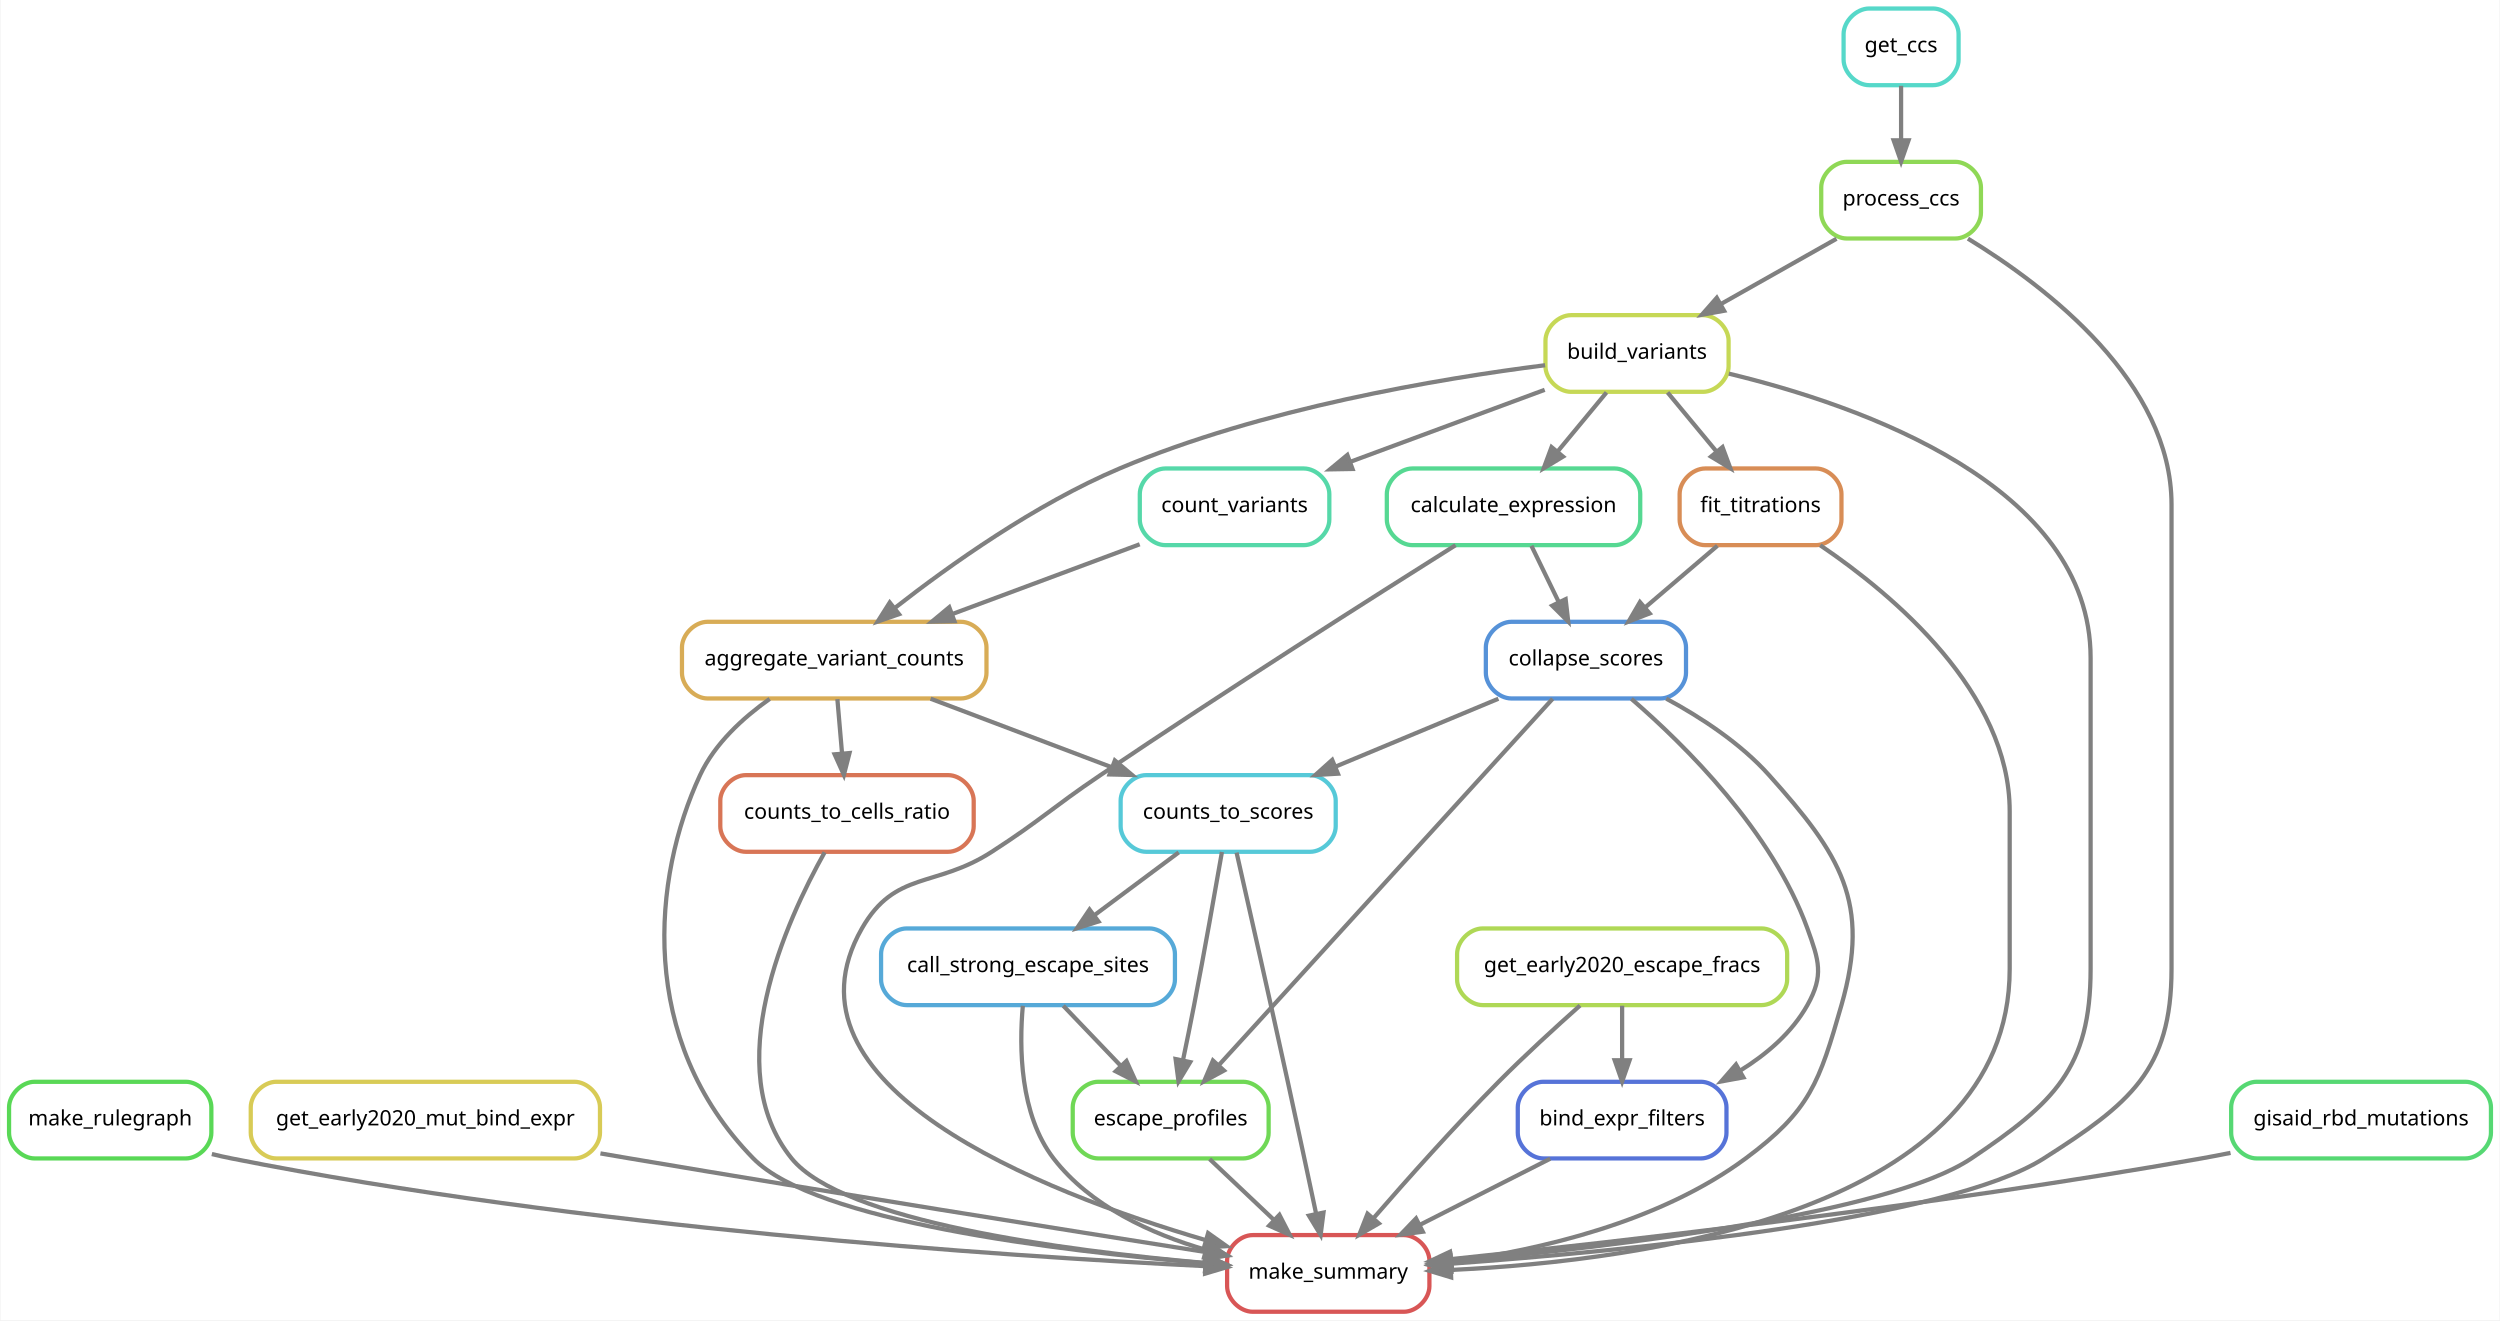
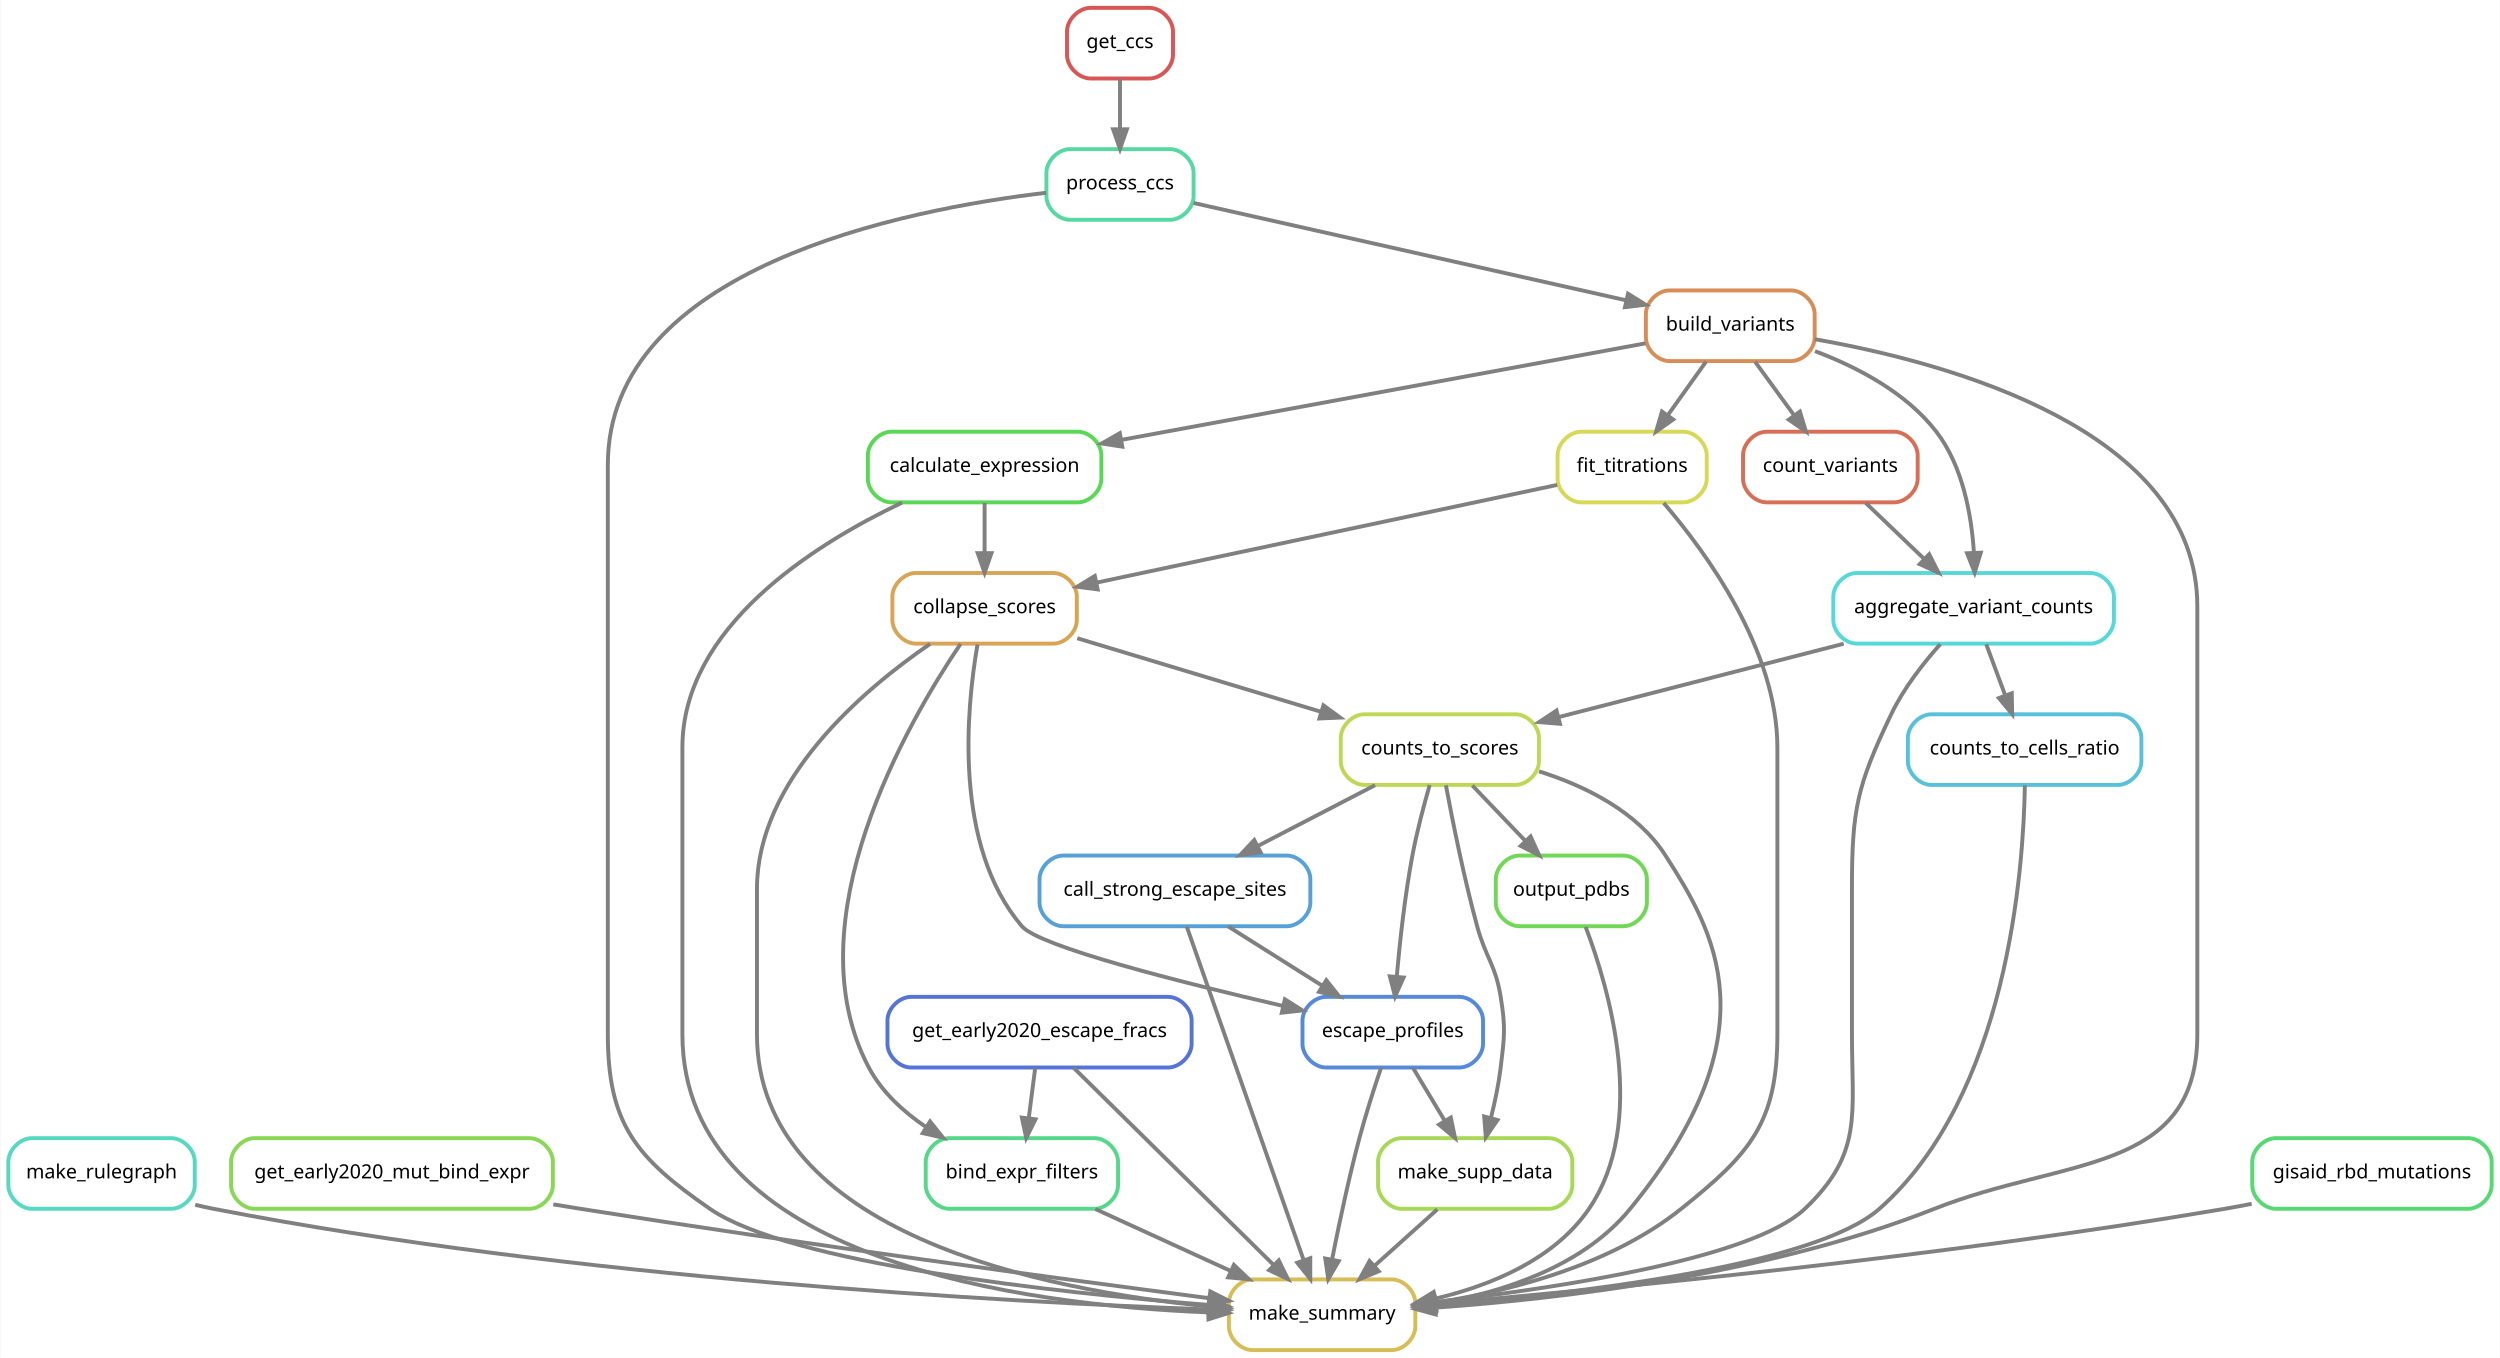
- <svg xmlns="http://www.w3.org/2000/svg" width="1174pt" height="620pt" viewBox="0.00 0.00 1173.50 620.00">
-   <g id="graph0" class="graph" transform="scale(1 1) rotate(0) translate(4 616)">
-     <polygon fill="white" stroke="transparent" points="-4,4 -4,-616 1169.5,-616 1169.5,4 -4,4" />
+ <svg xmlns="http://www.w3.org/2000/svg" width="1274pt" height="692pt" viewBox="0.00 0.00 1273.50 692.00">
+   <g id="graph0" class="graph" transform="scale(1 1) rotate(0) translate(4 688)">
+     <polygon fill="white" stroke="transparent" points="-4,4 -4,-688 1269.5,-688 1269.5,4 -4,4" />
    <g id="node1" class="node">
-       <path fill="none" stroke="#d85656" stroke-width="2" d="M655,-36C655,-36 584,-36 584,-36 578,-36 572,-30 572,-24 572,-24 572,-12 572,-12 572,-6 578,0 584,0 584,0 655,0 655,0 661,0 667,-6 667,-12 667,-12 667,-24 667,-24 667,-30 661,-36 655,-36" />
-       <text text-anchor="middle" x="619.5" y="-15.5" font-family="sans" font-size="10.00">make_summary</text>
+       <path fill="none" stroke="#d8bc56" stroke-width="2" d="M705,-36C705,-36 634,-36 634,-36 628,-36 622,-30 622,-24 622,-24 622,-12 622,-12 622,-6 628,0 634,0 634,0 705,0 705,0 711,0 717,-6 717,-12 717,-12 717,-24 717,-24 717,-30 711,-36 705,-36" />
+       <text text-anchor="middle" x="669.5" y="-15.5" font-family="sans" font-size="10.00">make_summary</text>
    </g>
    <g id="node2" class="node">
-       <path fill="none" stroke="#59d856" stroke-width="2" d="M83,-108C83,-108 12,-108 12,-108 6,-108 0,-102 0,-96 0,-96 0,-84 0,-84 0,-78 6,-72 12,-72 12,-72 83,-72 83,-72 89,-72 95,-78 95,-84 95,-84 95,-96 95,-96 95,-102 89,-108 83,-108" />
+       <path fill="none" stroke="#56d8c1" stroke-width="2" d="M83,-108C83,-108 12,-108 12,-108 6,-108 0,-102 0,-96 0,-96 0,-84 0,-84 0,-78 6,-72 12,-72 12,-72 83,-72 83,-72 89,-72 95,-78 95,-84 95,-84 95,-96 95,-96 95,-102 89,-108 83,-108" />
      <text text-anchor="middle" x="47.5" y="-87.5" font-family="sans" font-size="10.00">make_rulegraph</text>
    </g>
+     <g id="edge12" class="edge">
+       <path fill="none" stroke="grey" stroke-width="2" d="M95.22,-74.03C98.35,-73.28 101.46,-72.59 104.5,-72 287.54,-36.48 508.73,-24.51 611.63,-20.69" />
+       <polygon fill="grey" stroke="grey" stroke-width="2" points="611.94,-24.18 621.8,-20.32 611.68,-17.18 611.94,-24.18" />
+     </g>
+     <g id="node3" class="node">
+       <path fill="none" stroke="#88d856" stroke-width="2" d="M265.5,-108C265.5,-108 125.5,-108 125.5,-108 119.5,-108 113.5,-102 113.5,-96 113.5,-96 113.5,-84 113.5,-84 113.5,-78 119.5,-72 125.5,-72 125.5,-72 265.5,-72 265.5,-72 271.5,-72 277.5,-78 277.5,-84 277.5,-84 277.5,-96 277.5,-96 277.5,-102 271.5,-108 265.5,-108" />
+       <text text-anchor="middle" x="195.5" y="-87.5" font-family="sans" font-size="10.00">get_early2020_mut_bind_expr</text>
+     </g>
+     <g id="edge10" class="edge">
+       <path fill="none" stroke="grey" stroke-width="2" d="M277.69,-74.25C282.36,-73.47 286.99,-72.72 291.5,-72 404.8,-54.03 537.71,-36.13 611.91,-26.42" />
+       <polygon fill="grey" stroke="grey" stroke-width="2" points="612.52,-29.87 621.98,-25.11 611.61,-22.93 612.52,-29.87" />
+     </g>
+     <g id="node4" class="node">
+       <path fill="none" stroke="#5673d8" stroke-width="2" d="M591,-180C591,-180 460,-180 460,-180 454,-180 448,-174 448,-168 448,-168 448,-156 448,-156 448,-150 454,-144 460,-144 460,-144 591,-144 591,-144 597,-144 603,-150 603,-156 603,-156 603,-168 603,-168 603,-174 597,-180 591,-180" />
+       <text text-anchor="middle" x="525.5" y="-159.5" font-family="sans" font-size="10.00">get_early2020_escape_fracs</text>
+     </g>
    <g id="edge8" class="edge">
-       <path fill="none" stroke="grey" stroke-width="2" d="M95.23,-74.06C98.35,-73.3 101.46,-72.6 104.5,-72 268.45,-39.41 465.98,-26.2 561.78,-21.41" />
-       <polygon fill="grey" stroke="grey" stroke-width="2" points="562.02,-24.91 571.84,-20.92 561.68,-17.91 562.02,-24.91" />
-     </g>
-     <g id="node3" class="node">
-       <path fill="none" stroke="#d8cb56" stroke-width="2" d="M265.5,-108C265.5,-108 125.5,-108 125.5,-108 119.5,-108 113.5,-102 113.5,-96 113.5,-96 113.5,-84 113.5,-84 113.5,-78 119.5,-72 125.5,-72 125.5,-72 265.5,-72 265.5,-72 271.5,-72 277.5,-78 277.5,-84 277.5,-84 277.5,-96 277.5,-96 277.5,-102 271.5,-108 265.5,-108" />
-       <text text-anchor="middle" x="195.5" y="-87.5" font-family="sans" font-size="10.00">get_early2020_mut_bind_expr</text>
+       <path fill="none" stroke="grey" stroke-width="2" d="M542.87,-143.87C568.28,-118.82 615.7,-72.05 644.75,-43.41" />
+       <polygon fill="grey" stroke="grey" stroke-width="2" points="647.41,-45.7 652.07,-36.19 642.49,-40.72 647.41,-45.7" />
+     </g>
+     <g id="node5" class="node">
+       <path fill="none" stroke="#56d88a" stroke-width="2" d="M553.5,-108C553.5,-108 479.5,-108 479.5,-108 473.5,-108 467.5,-102 467.5,-96 467.5,-96 467.5,-84 467.5,-84 467.5,-78 473.5,-72 479.5,-72 479.5,-72 553.5,-72 553.5,-72 559.5,-72 565.5,-78 565.5,-84 565.5,-84 565.5,-96 565.5,-96 565.5,-102 559.5,-108 553.5,-108" />
+       <text text-anchor="middle" x="516.5" y="-87.5" font-family="sans" font-size="10.00">bind_expr_filters</text>
+     </g>
+     <g id="edge18" class="edge">
+       <path fill="none" stroke="grey" stroke-width="2" d="M523.28,-143.7C522.28,-135.98 521.09,-126.71 519.99,-118.11" />
+       <polygon fill="grey" stroke="grey" stroke-width="2" points="523.45,-117.58 518.7,-108.1 516.5,-118.47 523.45,-117.58" />
+     </g>
+     <g id="edge3" class="edge">
+       <path fill="none" stroke="grey" stroke-width="2" d="M553.93,-71.88C574.75,-62.35 600.85,-50.41 622.98,-40.28" />
+       <polygon fill="grey" stroke="grey" stroke-width="2" points="624.56,-43.41 632.19,-36.07 621.64,-37.05 624.56,-43.41" />
+     </g>
+     <g id="node6" class="node">
+       <path fill="none" stroke="#d8a456" stroke-width="2" d="M532.5,-396C532.5,-396 462.5,-396 462.5,-396 456.5,-396 450.5,-390 450.5,-384 450.5,-384 450.5,-372 450.5,-372 450.5,-366 456.5,-360 462.5,-360 462.5,-360 532.5,-360 532.5,-360 538.5,-360 544.5,-366 544.5,-372 544.5,-372 544.5,-384 544.5,-384 544.5,-390 538.5,-396 532.5,-396" />
+       <text text-anchor="middle" x="497.5" y="-375.5" font-family="sans" font-size="10.00">collapse_scores</text>
+     </g>
+     <g id="edge11" class="edge">
+       <path fill="none" stroke="grey" stroke-width="2" d="M469.72,-359.88C435.4,-336.35 381.5,-290.55 381.5,-235 381.5,-235 381.5,-235 381.5,-161 381.5,-59.32 527.69,-30.45 611.76,-22.25" />
+       <polygon fill="grey" stroke="grey" stroke-width="2" points="612.3,-25.72 621.94,-21.33 611.67,-18.74 612.3,-25.72" />
+     </g>
+     <g id="edge19" class="edge">
+       <path fill="none" stroke="grey" stroke-width="2" d="M485.27,-359.92C458.3,-319.99 399.15,-218.31 438.5,-144 445.1,-131.54 456.08,-121.47 467.75,-113.59" />
+       <polygon fill="grey" stroke="grey" stroke-width="2" points="469.7,-116.5 476.32,-108.23 465.98,-110.56 469.7,-116.5" />
+     </g>
+     <g id="node15" class="node">
+       <path fill="none" stroke="#bed856" stroke-width="2" d="M768,-324C768,-324 691,-324 691,-324 685,-324 679,-318 679,-312 679,-312 679,-300 679,-300 679,-294 685,-288 691,-288 691,-288 768,-288 768,-288 774,-288 780,-294 780,-300 780,-300 780,-312 780,-312 780,-318 774,-324 768,-324" />
+       <text text-anchor="middle" x="729.5" y="-303.5" font-family="sans" font-size="10.00">counts_to_scores</text>
+     </g>
+     <g id="edge31" class="edge">
+       <path fill="none" stroke="grey" stroke-width="2" d="M544.73,-362.75C580.64,-351.92 630.3,-336.93 669.1,-325.22" />
+       <polygon fill="grey" stroke="grey" stroke-width="2" points="670.16,-328.56 678.72,-322.32 668.13,-321.86 670.16,-328.56" />
+     </g>
+     <g id="node17" class="node">
+       <path fill="none" stroke="#568ad8" stroke-width="2" d="M739.5,-180C739.5,-180 671.5,-180 671.5,-180 665.5,-180 659.5,-174 659.5,-168 659.5,-168 659.5,-156 659.5,-156 659.5,-150 665.5,-144 671.5,-144 671.5,-144 739.5,-144 739.5,-144 745.5,-144 751.5,-150 751.5,-156 751.5,-156 751.5,-168 751.5,-168 751.5,-174 745.5,-180 739.5,-180" />
+       <text text-anchor="middle" x="705.5" y="-159.5" font-family="sans" font-size="10.00">escape_profiles</text>
+     </g>
+     <g id="edge35" class="edge">
+       <path fill="none" stroke="grey" stroke-width="2" d="M493.88,-359.54C488.25,-327.1 481.38,-257.07 516.5,-216 525.37,-205.63 597.13,-187.49 649.61,-175.36" />
+       <polygon fill="grey" stroke="grey" stroke-width="2" points="650.53,-178.74 659.49,-173.09 648.97,-171.92 650.53,-178.74" />
+     </g>
+     <g id="node7" class="node">
+       <path fill="none" stroke="#d6d856" stroke-width="2" d="M853.5,-468C853.5,-468 801.5,-468 801.5,-468 795.5,-468 789.5,-462 789.5,-456 789.5,-456 789.5,-444 789.5,-444 789.5,-438 795.5,-432 801.5,-432 801.5,-432 853.5,-432 853.5,-432 859.5,-432 865.5,-438 865.5,-444 865.5,-444 865.5,-456 865.5,-456 865.5,-462 859.5,-468 853.5,-468" />
+       <text text-anchor="middle" x="827.5" y="-447.5" font-family="sans" font-size="10.00">fit_titrations</text>
+     </g>
+     <g id="edge13" class="edge">
+       <path fill="none" stroke="grey" stroke-width="2" d="M843.56,-431.69C865.32,-406.36 901.5,-356.76 901.5,-307 901.5,-307 901.5,-307 901.5,-161 901.5,-115.85 887.76,-100.21 852.5,-72 816.82,-43.45 766.35,-30.28 727.45,-24.21" />
+       <polygon fill="grey" stroke="grey" stroke-width="2" points="727.71,-20.71 717.32,-22.74 726.71,-27.64 727.71,-20.71" />
+     </g>
+     <g id="edge21" class="edge">
+       <path fill="none" stroke="grey" stroke-width="2" d="M789.32,-440.9C731.63,-428.66 621.85,-405.38 554.62,-391.12" />
+       <polygon fill="grey" stroke="grey" stroke-width="2" points="555.12,-387.64 544.61,-388.99 553.67,-394.49 555.12,-387.64" />
+     </g>
+     <g id="node8" class="node">
+       <path fill="none" stroke="#d88d56" stroke-width="2" d="M908.5,-540C908.5,-540 846.5,-540 846.5,-540 840.5,-540 834.5,-534 834.5,-528 834.5,-528 834.5,-516 834.5,-516 834.5,-510 840.5,-504 846.5,-504 846.5,-504 908.5,-504 908.5,-504 914.5,-504 920.5,-510 920.5,-516 920.5,-516 920.5,-528 920.5,-528 920.5,-534 914.5,-540 908.5,-540" />
+       <text text-anchor="middle" x="877.5" y="-519.5" font-family="sans" font-size="10.00">build_variants</text>
+     </g>
+     <g id="edge6" class="edge">
+       <path fill="none" stroke="grey" stroke-width="2" d="M920.6,-515.13C989.19,-503.09 1115.5,-468.73 1115.5,-379 1115.5,-379 1115.5,-379 1115.5,-161 1115.5,-89.51 1047.97,-98.34 981.5,-72 897.07,-38.54 791.59,-26.2 727.45,-21.65" />
+       <polygon fill="grey" stroke="grey" stroke-width="2" points="727.34,-18.13 717.13,-20.96 726.87,-25.12 727.34,-18.13" />
+     </g>
+     <g id="edge22" class="edge">
+       <path fill="none" stroke="grey" stroke-width="2" d="M865.14,-503.7C859.27,-495.47 852.13,-485.48 845.66,-476.42" />
+       <polygon fill="grey" stroke="grey" stroke-width="2" points="848.38,-474.21 839.72,-468.1 842.68,-478.28 848.38,-474.21" />
+     </g>
+     <g id="node11" class="node">
+       <path fill="none" stroke="#59d856" stroke-width="2" d="M545,-468C545,-468 450,-468 450,-468 444,-468 438,-462 438,-456 438,-456 438,-444 438,-444 438,-438 444,-432 450,-432 450,-432 545,-432 545,-432 551,-432 557,-438 557,-444 557,-444 557,-456 557,-456 557,-462 551,-468 545,-468" />
+       <text text-anchor="middle" x="497.5" y="-447.5" font-family="sans" font-size="10.00">calculate_expression</text>
+     </g>
+     <g id="edge25" class="edge">
+       <path fill="none" stroke="grey" stroke-width="2" d="M834.28,-513.04C769.21,-501.05 645.43,-478.25 567.42,-463.88" />
+       <polygon fill="grey" stroke="grey" stroke-width="2" points="567.66,-460.37 557.19,-462 566.39,-467.25 567.66,-460.37" />
+     </g>
+     <g id="node12" class="node">
+       <path fill="none" stroke="#56d8d8" stroke-width="2" d="M1061,-396C1061,-396 942,-396 942,-396 936,-396 930,-390 930,-384 930,-384 930,-372 930,-372 930,-366 936,-360 942,-360 942,-360 1061,-360 1061,-360 1067,-360 1073,-366 1073,-372 1073,-372 1073,-384 1073,-384 1073,-390 1067,-396 1061,-396" />
+       <text text-anchor="middle" x="1001.5" y="-375.5" font-family="sans" font-size="10.00">aggregate_variant_counts</text>
+     </g>
+     <g id="edge26" class="edge">
+       <path fill="none" stroke="grey" stroke-width="2" d="M920.66,-509.05C942.33,-500.9 967.16,-487.89 982.5,-468 996.03,-450.45 1000.44,-425.42 1001.66,-406.37" />
+       <polygon fill="grey" stroke="grey" stroke-width="2" points="1005.16,-406.34 1002.05,-396.21 998.17,-406.07 1005.16,-406.34" />
+     </g>
+     <g id="node13" class="node">
+       <path fill="none" stroke="#d86e56" stroke-width="2" d="M961,-468C961,-468 896,-468 896,-468 890,-468 884,-462 884,-456 884,-456 884,-444 884,-444 884,-438 890,-432 896,-432 896,-432 961,-432 961,-432 967,-432 973,-438 973,-444 973,-444 973,-456 973,-456 973,-462 967,-468 961,-468" />
+       <text text-anchor="middle" x="928.5" y="-447.5" font-family="sans" font-size="10.00">count_variants</text>
+     </g>
+     <g id="edge28" class="edge">
+       <path fill="none" stroke="grey" stroke-width="2" d="M890.11,-503.7C896.1,-495.47 903.38,-485.48 909.98,-476.42" />
+       <polygon fill="grey" stroke="grey" stroke-width="2" points="912.98,-478.25 916.04,-468.1 907.32,-474.13 912.98,-478.25" />
+     </g>
+     <g id="node9" class="node">
+       <path fill="none" stroke="#56d8a2" stroke-width="2" d="M592,-612C592,-612 541,-612 541,-612 535,-612 529,-606 529,-600 529,-600 529,-588 529,-588 529,-582 535,-576 541,-576 541,-576 592,-576 592,-576 598,-576 604,-582 604,-588 604,-588 604,-600 604,-600 604,-606 598,-612 592,-612" />
+       <text text-anchor="middle" x="566.5" y="-591.5" font-family="sans" font-size="10.00">process_ccs</text>
+     </g>
+     <g id="edge9" class="edge">
+       <path fill="none" stroke="grey" stroke-width="2" d="M528.83,-589.76C456.55,-581.25 305.5,-551.46 305.5,-451 305.5,-451 305.5,-451 305.5,-161 305.5,-115.19 319.82,-98.06 357.5,-72 397.72,-44.18 532.86,-29.42 611.47,-23.01" />
+       <polygon fill="grey" stroke="grey" stroke-width="2" points="612.01,-26.48 621.7,-22.2 611.45,-19.5 612.01,-26.48" />
+     </g>
+     <g id="edge23" class="edge">
+       <path fill="none" stroke="grey" stroke-width="2" d="M604.01,-584.56C658.95,-572.19 761.56,-549.1 824.28,-534.98" />
+       <polygon fill="grey" stroke="grey" stroke-width="2" points="825.38,-538.32 834.37,-532.71 823.84,-531.49 825.38,-538.32" />
+     </g>
+     <g id="node10" class="node">
+       <path fill="none" stroke="#d85656" stroke-width="2" d="M581.5,-684C581.5,-684 551.5,-684 551.5,-684 545.5,-684 539.5,-678 539.5,-672 539.5,-672 539.5,-660 539.5,-660 539.5,-654 545.5,-648 551.5,-648 551.5,-648 581.5,-648 581.5,-648 587.5,-648 593.5,-654 593.5,-660 593.5,-660 593.5,-672 593.5,-672 593.5,-678 587.5,-684 581.5,-684" />
+       <text text-anchor="middle" x="566.5" y="-663.5" font-family="sans" font-size="10.00">get_ccs</text>
+     </g>
+     <g id="edge24" class="edge">
+       <path fill="none" stroke="grey" stroke-width="2" d="M566.5,-647.7C566.5,-639.98 566.5,-630.71 566.5,-622.11" />
+       <polygon fill="grey" stroke="grey" stroke-width="2" points="570,-622.1 566.5,-612.1 563,-622.1 570,-622.1" />
+     </g>
+     <g id="edge2" class="edge">
+       <path fill="none" stroke="grey" stroke-width="2" d="M455.42,-431.86C409.82,-410.16 343.5,-368.1 343.5,-307 343.5,-307 343.5,-307 343.5,-161 343.5,-45.42 517.88,-22.95 611.57,-19.21" />
+       <polygon fill="grey" stroke="grey" stroke-width="2" points="611.87,-22.71 621.75,-18.87 611.63,-15.71 611.87,-22.71" />
+     </g>
+     <g id="edge20" class="edge">
+       <path fill="none" stroke="grey" stroke-width="2" d="M497.5,-431.7C497.5,-423.98 497.5,-414.71 497.5,-406.11" />
+       <polygon fill="grey" stroke="grey" stroke-width="2" points="501,-406.1 497.5,-396.1 494,-406.1 501,-406.1" />
+     </g>
+     <g id="edge15" class="edge">
+       <path fill="none" stroke="grey" stroke-width="2" d="M984.52,-359.74C975.82,-349.98 965.77,-337.14 959.5,-324 942.03,-287.42 939.5,-275.54 939.5,-235 939.5,-235 939.5,-235 939.5,-161 939.5,-120.03 945.2,-100.22 915.5,-72 888.86,-46.69 790.98,-31.75 727,-24.49" />
+       <polygon fill="grey" stroke="grey" stroke-width="2" points="727.37,-21.01 717.05,-23.39 726.6,-27.97 727.37,-21.01" />
+     </g>
+     <g id="node14" class="node">
+       <path fill="none" stroke="#56c1d8" stroke-width="2" d="M1075,-324C1075,-324 980,-324 980,-324 974,-324 968,-318 968,-312 968,-312 968,-300 968,-300 968,-294 974,-288 980,-288 980,-288 1075,-288 1075,-288 1081,-288 1087,-294 1087,-300 1087,-300 1087,-312 1087,-312 1087,-318 1081,-324 1075,-324" />
+       <text text-anchor="middle" x="1027.5" y="-303.5" font-family="sans" font-size="10.00">counts_to_cells_ratio</text>
+     </g>
+     <g id="edge29" class="edge">
+       <path fill="none" stroke="grey" stroke-width="2" d="M1007.93,-359.7C1010.86,-351.81 1014.39,-342.3 1017.64,-333.55" />
+       <polygon fill="grey" stroke="grey" stroke-width="2" points="1020.95,-334.7 1021.15,-324.1 1014.38,-332.26 1020.95,-334.7" />
+     </g>
+     <g id="edge30" class="edge">
+       <path fill="none" stroke="grey" stroke-width="2" d="M935.31,-359.97C890.96,-348.55 833.02,-333.64 789.92,-322.55" />
+       <polygon fill="grey" stroke="grey" stroke-width="2" points="790.69,-319.13 780.13,-320.03 788.95,-325.91 790.69,-319.13" />
+     </g>
+     <g id="edge27" class="edge">
+       <path fill="none" stroke="grey" stroke-width="2" d="M946.54,-431.7C955.56,-423.05 966.62,-412.45 976.44,-403.03" />
+       <polygon fill="grey" stroke="grey" stroke-width="2" points="978.87,-405.55 983.66,-396.1 974.02,-400.5 978.87,-405.55" />
+     </g>
+     <g id="edge17" class="edge">
+       <path fill="none" stroke="grey" stroke-width="2" d="M1027.62,-287.8C1026.93,-244.37 1018.69,-129.62 953.5,-72 920.66,-42.97 800.28,-28.87 727.2,-22.85" />
+       <polygon fill="grey" stroke="grey" stroke-width="2" points="727.47,-19.36 717.22,-22.06 726.91,-26.34 727.47,-19.36" />
+     </g>
+     <g id="edge14" class="edge">
+       <path fill="none" stroke="grey" stroke-width="2" d="M780.04,-294.92C803.9,-287.36 830.22,-274.31 844.5,-252 869.2,-213.42 900.08,-162.1 826.5,-72 802.51,-42.62 761.58,-29.44 727.52,-23.57" />
+       <polygon fill="grey" stroke="grey" stroke-width="2" points="727.62,-20.05 717.2,-21.98 726.55,-26.97 727.62,-20.05" />
+     </g>
+     <g id="node16" class="node">
+       <path fill="none" stroke="#56a2d8" stroke-width="2" d="M651.5,-252C651.5,-252 537.5,-252 537.5,-252 531.5,-252 525.5,-246 525.5,-240 525.5,-240 525.5,-228 525.5,-228 525.5,-222 531.5,-216 537.5,-216 537.5,-216 651.5,-216 651.5,-216 657.5,-216 663.5,-222 663.5,-228 663.5,-228 663.5,-240 663.5,-240 663.5,-246 657.5,-252 651.5,-252" />
+       <text text-anchor="middle" x="594.5" y="-231.5" font-family="sans" font-size="10.00">call_strong_escape_sites</text>
+     </g>
+     <g id="edge32" class="edge">
+       <path fill="none" stroke="grey" stroke-width="2" d="M696.48,-287.88C678.42,-278.51 655.85,-266.81 636.55,-256.8" />
+       <polygon fill="grey" stroke="grey" stroke-width="2" points="638.14,-253.69 627.65,-252.19 634.92,-259.9 638.14,-253.69" />
+     </g>
+     <g id="edge33" class="edge">
+       <path fill="none" stroke="grey" stroke-width="2" d="M724.32,-287.96C721.35,-277.64 717.78,-264.16 715.5,-252 711.66,-231.5 709.1,-208.04 707.53,-190.36" />
+       <polygon fill="grey" stroke="grey" stroke-width="2" points="711,-189.85 706.68,-180.17 704.02,-190.43 711,-189.85" />
+     </g>
+     <g id="node18" class="node">
+       <path fill="none" stroke="#70d856" stroke-width="2" d="M823,-252C823,-252 770,-252 770,-252 764,-252 758,-246 758,-240 758,-240 758,-228 758,-228 758,-222 764,-216 770,-216 770,-216 823,-216 823,-216 829,-216 835,-222 835,-228 835,-228 835,-240 835,-240 835,-246 829,-252 823,-252" />
+       <text text-anchor="middle" x="796.5" y="-231.5" font-family="sans" font-size="10.00">output_pdbs</text>
+     </g>
+     <g id="edge36" class="edge">
+       <path fill="none" stroke="grey" stroke-width="2" d="M746.06,-287.7C754.18,-279.22 764.09,-268.86 772.97,-259.58" />
+       <polygon fill="grey" stroke="grey" stroke-width="2" points="775.74,-261.75 780.13,-252.1 770.69,-256.91 775.74,-261.75" />
+     </g>
+     <g id="node19" class="node">
+       <path fill="none" stroke="#a7d856" stroke-width="2" d="M785,-108C785,-108 710,-108 710,-108 704,-108 698,-102 698,-96 698,-96 698,-84 698,-84 698,-78 704,-72 710,-72 710,-72 785,-72 785,-72 791,-72 797,-78 797,-84 797,-84 797,-96 797,-96 797,-102 791,-108 785,-108" />
+       <text text-anchor="middle" x="747.5" y="-87.5" font-family="sans" font-size="10.00">make_supp_data</text>
+     </g>
+     <g id="edge37" class="edge">
+       <path fill="none" stroke="grey" stroke-width="2" d="M732.58,-287.8C735.95,-269.78 741.77,-240.69 748.5,-216 752.93,-199.73 757.8,-196.65 760.5,-180 763.06,-164.21 762.42,-159.88 760.5,-144 759.48,-135.53 757.57,-126.47 755.52,-118.28" />
+       <polygon fill="grey" stroke="grey" stroke-width="2" points="758.86,-117.23 752.91,-108.47 752.1,-119.03 758.86,-117.23" />
+     </g>
+     <g id="edge5" class="edge">
+       <path fill="none" stroke="grey" stroke-width="2" d="M600.51,-215.85C613.54,-178.68 644.46,-90.44 660.1,-45.82" />
+       <polygon fill="grey" stroke="grey" stroke-width="2" points="663.46,-46.83 663.46,-36.23 656.85,-44.51 663.46,-46.83" />
+     </g>
+     <g id="edge34" class="edge">
+       <path fill="none" stroke="grey" stroke-width="2" d="M621.65,-215.88C636.03,-206.81 653.88,-195.55 669.41,-185.76" />
+       <polygon fill="grey" stroke="grey" stroke-width="2" points="671.65,-188.48 678.24,-180.19 667.92,-182.56 671.65,-188.48" />
+     </g>
+     <g id="edge7" class="edge">
+       <path fill="none" stroke="grey" stroke-width="2" d="M699.55,-143.94C696.07,-133.62 691.73,-120.14 688.5,-108 683.04,-87.52 678.09,-64.06 674.61,-46.37" />
+       <polygon fill="grey" stroke="grey" stroke-width="2" points="677.97,-45.34 672.64,-36.18 671.1,-46.66 677.97,-45.34" />
+     </g>
+     <g id="edge38" class="edge">
+       <path fill="none" stroke="grey" stroke-width="2" d="M715.88,-143.7C720.76,-135.56 726.69,-125.69 732.08,-116.7" />
+       <polygon fill="grey" stroke="grey" stroke-width="2" points="735.09,-118.48 737.24,-108.1 729.09,-114.88 735.09,-118.48" />
    </g>
    <g id="edge1" class="edge">
-       <path fill="none" stroke="grey" stroke-width="2" d="M277.71,-74.36C282.37,-73.55 286.99,-72.76 291.5,-72 386.11,-55.98 496.26,-38.4 561.81,-28.05" />
-       <polygon fill="grey" stroke="grey" stroke-width="2" points="562.6,-31.47 571.93,-26.46 561.51,-24.56 562.6,-31.47" />
-     </g>
-     <g id="node4" class="node">
-       <path fill="none" stroke="#afd856" stroke-width="2" d="M823,-180C823,-180 692,-180 692,-180 686,-180 680,-174 680,-168 680,-168 680,-156 680,-156 680,-150 686,-144 692,-144 692,-144 823,-144 823,-144 829,-144 835,-150 835,-156 835,-156 835,-168 835,-168 835,-174 829,-180 823,-180" />
-       <text text-anchor="middle" x="757.5" y="-159.5" font-family="sans" font-size="10.00">get_early2020_escape_fracs</text>
-     </g>
-     <g id="edge6" class="edge">
-       <path fill="none" stroke="grey" stroke-width="2" d="M737.72,-143.8C726.3,-133.65 711.8,-120.4 699.5,-108 678.82,-87.15 656.59,-62.19 640.82,-44.02" />
-       <polygon fill="grey" stroke="grey" stroke-width="2" points="643.24,-41.47 634.06,-36.18 637.94,-46.04 643.24,-41.47" />
-     </g>
-     <g id="node5" class="node">
-       <path fill="none" stroke="#5673d8" stroke-width="2" d="M794.5,-108C794.5,-108 720.5,-108 720.5,-108 714.5,-108 708.5,-102 708.5,-96 708.5,-96 708.5,-84 708.5,-84 708.5,-78 714.5,-72 720.5,-72 720.5,-72 794.5,-72 794.5,-72 800.5,-72 806.5,-78 806.5,-84 806.5,-84 806.5,-96 806.5,-96 806.5,-102 800.5,-108 794.5,-108" />
-       <text text-anchor="middle" x="757.5" y="-87.5" font-family="sans" font-size="10.00">bind_expr_filters</text>
-     </g>
-     <g id="edge17" class="edge">
-       <path fill="none" stroke="grey" stroke-width="2" d="M757.5,-143.7C757.5,-135.98 757.5,-126.71 757.5,-118.11" />
-       <polygon fill="grey" stroke="grey" stroke-width="2" points="761,-118.1 757.5,-108.1 754,-118.1 761,-118.1" />
-     </g>
-     <g id="edge15" class="edge">
-       <path fill="none" stroke="grey" stroke-width="2" d="M723.74,-71.88C705.28,-62.51 682.22,-50.81 662.48,-40.8" />
-       <polygon fill="grey" stroke="grey" stroke-width="2" points="663.89,-37.59 653.39,-36.19 660.72,-43.83 663.89,-37.59" />
-     </g>
-     <g id="node6" class="node">
-       <path fill="none" stroke="#5692d8" stroke-width="2" d="M775.5,-324C775.5,-324 705.5,-324 705.5,-324 699.5,-324 693.5,-318 693.5,-312 693.5,-312 693.5,-300 693.5,-300 693.5,-294 699.5,-288 705.5,-288 705.5,-288 775.5,-288 775.5,-288 781.5,-288 787.5,-294 787.5,-300 787.5,-300 787.5,-312 787.5,-312 787.5,-318 781.5,-324 775.5,-324" />
-       <text text-anchor="middle" x="740.5" y="-303.5" font-family="sans" font-size="10.00">collapse_scores</text>
-     </g>
-     <g id="edge14" class="edge">
-       <path fill="none" stroke="grey" stroke-width="2" d="M778.22,-287.92C794.66,-279.04 813.17,-266.9 826.5,-252 860.05,-214.5 874.37,-192.37 860.5,-144 850.1,-107.73 845.81,-94.48 815.5,-72 775.22,-42.13 719.18,-29.09 677.33,-23.4" />
-       <polygon fill="grey" stroke="grey" stroke-width="2" points="677.64,-19.91 667.29,-22.14 676.77,-26.86 677.64,-19.91" />
+       <path fill="none" stroke="grey" stroke-width="2" d="M803.78,-215.67C815.81,-184.04 835.67,-116.14 805.5,-72 787.91,-46.27 755.83,-33.03 727.24,-26.22" />
+       <polygon fill="grey" stroke="grey" stroke-width="2" points="727.82,-22.76 717.3,-24.06 726.34,-29.6 727.82,-22.76" />
    </g>
    <g id="edge16" class="edge">
-       <path fill="none" stroke="grey" stroke-width="2" d="M761.85,-287.82C787.2,-265.92 828.08,-225.4 844.5,-180 849.94,-164.95 852.34,-157.95 844.5,-144 837.25,-131.1 825.44,-120.96 812.83,-113.17" />
-       <polygon fill="grey" stroke="grey" stroke-width="2" points="814.44,-110.06 804.02,-108.15 810.97,-116.14 814.44,-110.06" />
-     </g>
-     <g id="node15" class="node">
-       <path fill="none" stroke="#56c9d8" stroke-width="2" d="M611,-252C611,-252 534,-252 534,-252 528,-252 522,-246 522,-240 522,-240 522,-228 522,-228 522,-222 528,-216 534,-216 534,-216 611,-216 611,-216 617,-216 623,-222 623,-228 623,-228 623,-240 623,-240 623,-246 617,-252 611,-252" />
-       <text text-anchor="middle" x="572.5" y="-231.5" font-family="sans" font-size="10.00">counts_to_scores</text>
-     </g>
-     <g id="edge28" class="edge">
-       <path fill="none" stroke="grey" stroke-width="2" d="M699.4,-287.88C676.33,-278.26 647.36,-266.19 622.93,-256.01" />
-       <polygon fill="grey" stroke="grey" stroke-width="2" points="624.04,-252.68 613.46,-252.07 621.35,-259.15 624.04,-252.68" />
-     </g>
-     <g id="node17" class="node">
-       <path fill="none" stroke="#70d856" stroke-width="2" d="M579.5,-108C579.5,-108 511.5,-108 511.5,-108 505.5,-108 499.5,-102 499.5,-96 499.5,-96 499.5,-84 499.5,-84 499.5,-78 505.5,-72 511.5,-72 511.5,-72 579.5,-72 579.5,-72 585.5,-72 591.5,-78 591.5,-84 591.5,-84 591.5,-96 591.5,-96 591.5,-102 585.5,-108 579.5,-108" />
-       <text text-anchor="middle" x="545.5" y="-87.5" font-family="sans" font-size="10.00">escape_profiles</text>
-     </g>
-     <g id="edge32" class="edge">
-       <path fill="none" stroke="grey" stroke-width="2" d="M724.87,-287.85C690.5,-250.13 608.22,-159.83 568.17,-115.88" />
-       <polygon fill="grey" stroke="grey" stroke-width="2" points="570.52,-113.27 561.2,-108.23 565.35,-117.98 570.52,-113.27" />
-     </g>
-     <g id="node7" class="node">
-       <path fill="none" stroke="#d88d56" stroke-width="2" d="M848.5,-396C848.5,-396 796.5,-396 796.5,-396 790.5,-396 784.5,-390 784.5,-384 784.5,-384 784.5,-372 784.5,-372 784.5,-366 790.5,-360 796.5,-360 796.5,-360 848.5,-360 848.5,-360 854.5,-360 860.5,-366 860.5,-372 860.5,-372 860.5,-384 860.5,-384 860.5,-390 854.5,-396 848.5,-396" />
-       <text text-anchor="middle" x="822.5" y="-375.5" font-family="sans" font-size="10.00">fit_titrations</text>
-     </g>
-     <g id="edge13" class="edge">
-       <path fill="none" stroke="grey" stroke-width="2" d="M850.52,-359.94C885.14,-336.47 939.5,-290.74 939.5,-235 939.5,-235 939.5,-235 939.5,-161 939.5,-47.49 769.21,-24.02 677.08,-19.63" />
-       <polygon fill="grey" stroke="grey" stroke-width="2" points="677.2,-16.14 667.06,-19.22 676.91,-23.13 677.2,-16.14" />
-     </g>
-     <g id="edge18" class="edge">
-       <path fill="none" stroke="grey" stroke-width="2" d="M802.23,-359.7C792,-350.97 779.44,-340.24 768.32,-330.75" />
-       <polygon fill="grey" stroke="grey" stroke-width="2" points="770.41,-327.94 760.54,-324.1 765.87,-333.26 770.41,-327.94" />
-     </g>
-     <g id="node8" class="node">
-       <path fill="none" stroke="#c6d856" stroke-width="2" d="M795.5,-468C795.5,-468 733.5,-468 733.5,-468 727.5,-468 721.5,-462 721.5,-456 721.5,-456 721.5,-444 721.5,-444 721.5,-438 727.5,-432 733.5,-432 733.5,-432 795.5,-432 795.5,-432 801.5,-432 807.5,-438 807.5,-444 807.5,-444 807.5,-456 807.5,-456 807.5,-462 801.5,-468 795.5,-468" />
-       <text text-anchor="middle" x="764.5" y="-447.5" font-family="sans" font-size="10.00">build_variants</text>
-     </g>
-     <g id="edge5" class="edge">
-       <path fill="none" stroke="grey" stroke-width="2" d="M807.6,-440.54C869.84,-425.53 977.5,-387.89 977.5,-307 977.5,-307 977.5,-307 977.5,-161 977.5,-114.27 960.3,-98.06 921.5,-72 882.51,-45.81 753.8,-30.55 677.57,-23.59" />
-       <polygon fill="grey" stroke="grey" stroke-width="2" points="677.44,-20.06 667.17,-22.66 676.82,-27.03 677.44,-20.06" />
-     </g>
-     <g id="edge20" class="edge">
-       <path fill="none" stroke="grey" stroke-width="2" d="M778.84,-431.7C785.79,-423.3 794.27,-413.07 801.9,-403.86" />
-       <polygon fill="grey" stroke="grey" stroke-width="2" points="804.64,-406.04 808.33,-396.1 799.25,-401.57 804.64,-406.04" />
-     </g>
-     <g id="node11" class="node">
-       <path fill="none" stroke="#56d892" stroke-width="2" d="M754,-396C754,-396 659,-396 659,-396 653,-396 647,-390 647,-384 647,-384 647,-372 647,-372 647,-366 653,-360 659,-360 659,-360 754,-360 754,-360 760,-360 766,-366 766,-372 766,-372 766,-384 766,-384 766,-390 760,-396 754,-396" />
-       <text text-anchor="middle" x="706.5" y="-375.5" font-family="sans" font-size="10.00">calculate_expression</text>
-     </g>
-     <g id="edge23" class="edge">
-       <path fill="none" stroke="grey" stroke-width="2" d="M750.16,-431.7C743.21,-423.3 734.73,-413.07 727.1,-403.86" />
-       <polygon fill="grey" stroke="grey" stroke-width="2" points="729.75,-401.57 720.67,-396.1 724.36,-406.04 729.75,-401.57" />
-     </g>
-     <g id="node12" class="node">
-       <path fill="none" stroke="#d8ac56" stroke-width="2" d="M447,-324C447,-324 328,-324 328,-324 322,-324 316,-318 316,-312 316,-312 316,-300 316,-300 316,-294 322,-288 328,-288 328,-288 447,-288 447,-288 453,-288 459,-294 459,-300 459,-300 459,-312 459,-312 459,-318 453,-324 447,-324" />
-       <text text-anchor="middle" x="387.5" y="-303.5" font-family="sans" font-size="10.00">aggregate_variant_counts</text>
-     </g>
-     <g id="edge25" class="edge">
-       <path fill="none" stroke="grey" stroke-width="2" d="M721.33,-444.49C671.58,-438.19 588.1,-424.2 521.5,-396 482.05,-379.3 441.76,-350.66 415.81,-330.38" />
-       <polygon fill="grey" stroke="grey" stroke-width="2" points="417.92,-327.58 407.91,-324.12 413.57,-333.07 417.92,-327.58" />
-     </g>
-     <g id="node13" class="node">
-       <path fill="none" stroke="#56d8a9" stroke-width="2" d="M608,-396C608,-396 543,-396 543,-396 537,-396 531,-390 531,-384 531,-384 531,-372 531,-372 531,-366 537,-360 543,-360 543,-360 608,-360 608,-360 614,-360 620,-366 620,-372 620,-372 620,-384 620,-384 620,-390 614,-396 608,-396" />
-       <text text-anchor="middle" x="575.5" y="-375.5" font-family="sans" font-size="10.00">count_variants</text>
-     </g>
-     <g id="edge26" class="edge">
-       <path fill="none" stroke="grey" stroke-width="2" d="M721.14,-432.94C694.02,-422.9 658.85,-409.87 629.87,-399.14" />
-       <polygon fill="grey" stroke="grey" stroke-width="2" points="630.89,-395.78 620.3,-395.59 628.46,-402.35 630.89,-395.78" />
-     </g>
-     <g id="node9" class="node">
-       <path fill="none" stroke="#8fd856" stroke-width="2" d="M914,-540C914,-540 863,-540 863,-540 857,-540 851,-534 851,-528 851,-528 851,-516 851,-516 851,-510 857,-504 863,-504 863,-504 914,-504 914,-504 920,-504 926,-510 926,-516 926,-516 926,-528 926,-528 926,-534 920,-540 914,-540" />
-       <text text-anchor="middle" x="888.5" y="-519.5" font-family="sans" font-size="10.00">process_ccs</text>
-     </g>
-     <g id="edge7" class="edge">
-       <path fill="none" stroke="grey" stroke-width="2" d="M919.89,-503.94C957.5,-480.95 1015.5,-436.22 1015.5,-379 1015.5,-379 1015.5,-379 1015.5,-161 1015.5,-113.3 995.74,-97.62 955.5,-72 910.37,-43.26 760.8,-28.65 677.24,-22.57" />
-       <polygon fill="grey" stroke="grey" stroke-width="2" points="677.37,-19.07 667.15,-21.85 676.87,-26.05 677.37,-19.07" />
-     </g>
-     <g id="edge21" class="edge">
-       <path fill="none" stroke="grey" stroke-width="2" d="M858.17,-503.88C841.8,-494.64 821.42,-483.13 803.85,-473.21" />
-       <polygon fill="grey" stroke="grey" stroke-width="2" points="805.38,-470.06 794.95,-468.19 801.94,-476.15 805.38,-470.06" />
-     </g>
-     <g id="node10" class="node">
-       <path fill="none" stroke="#56d8c9" stroke-width="2" d="M903.5,-612C903.5,-612 873.5,-612 873.5,-612 867.5,-612 861.5,-606 861.5,-600 861.5,-600 861.5,-588 861.5,-588 861.5,-582 867.5,-576 873.5,-576 873.5,-576 903.5,-576 903.5,-576 909.5,-576 915.5,-582 915.5,-588 915.5,-588 915.5,-600 915.5,-600 915.5,-606 909.5,-612 903.5,-612" />
-       <text text-anchor="middle" x="888.5" y="-591.5" font-family="sans" font-size="10.00">get_ccs</text>
-     </g>
-     <g id="edge22" class="edge">
-       <path fill="none" stroke="grey" stroke-width="2" d="M888.5,-575.7C888.5,-567.98 888.5,-558.71 888.5,-550.11" />
-       <polygon fill="grey" stroke="grey" stroke-width="2" points="892,-550.1 888.5,-540.1 885,-550.1 892,-550.1" />
-     </g>
-     <g id="edge11" class="edge">
-       <path fill="none" stroke="grey" stroke-width="2" d="M679.27,-359.97C641.52,-336.23 571.29,-291.66 512.5,-252 489.5,-236.48 484.8,-231.06 461.5,-216 435.06,-198.91 416.11,-207.34 400.5,-180 358.37,-106.22 483.83,-56.58 561.98,-33.62" />
-       <polygon fill="grey" stroke="grey" stroke-width="2" points="563.09,-36.95 571.73,-30.82 561.16,-30.22 563.09,-36.95" />
-     </g>
-     <g id="edge19" class="edge">
-       <path fill="none" stroke="grey" stroke-width="2" d="M714.9,-359.7C718.77,-351.73 723.45,-342.1 727.74,-333.26" />
-       <polygon fill="grey" stroke="grey" stroke-width="2" points="730.97,-334.63 732.19,-324.1 724.67,-331.57 730.97,-334.63" />
-     </g>
-     <g id="edge2" class="edge">
-       <path fill="none" stroke="grey" stroke-width="2" d="M357.2,-287.8C344.62,-278.9 331.38,-266.77 324.5,-252 302.15,-203.98 294.82,-127.89 349.5,-72 378.39,-42.46 491.53,-28.64 561.86,-22.79" />
-       <polygon fill="grey" stroke="grey" stroke-width="2" points="562.22,-26.27 571.91,-21.98 561.66,-19.29 562.22,-26.27" />
-     </g>
-     <g id="node14" class="node">
-       <path fill="none" stroke="#d87556" stroke-width="2" d="M441,-252C441,-252 346,-252 346,-252 340,-252 334,-246 334,-240 334,-240 334,-228 334,-228 334,-222 340,-216 346,-216 346,-216 441,-216 441,-216 447,-216 453,-222 453,-228 453,-228 453,-240 453,-240 453,-246 447,-252 441,-252" />
-       <text text-anchor="middle" x="393.5" y="-231.5" font-family="sans" font-size="10.00">counts_to_cells_ratio</text>
-     </g>
-     <g id="edge27" class="edge">
-       <path fill="none" stroke="grey" stroke-width="2" d="M388.98,-287.7C389.64,-279.98 390.44,-270.71 391.18,-262.11" />
-       <polygon fill="grey" stroke="grey" stroke-width="2" points="394.67,-262.37 392.03,-252.1 387.69,-261.77 394.67,-262.37" />
-     </g>
-     <g id="edge29" class="edge">
-       <path fill="none" stroke="grey" stroke-width="2" d="M432.76,-287.88C458.5,-278.14 490.91,-265.87 518.04,-255.61" />
-       <polygon fill="grey" stroke="grey" stroke-width="2" points="519.28,-258.88 527.39,-252.07 516.8,-252.33 519.28,-258.88" />
-     </g>
-     <g id="edge24" class="edge">
-       <path fill="none" stroke="grey" stroke-width="2" d="M530.95,-360.41C504.62,-350.61 471.07,-338.12 443.03,-327.68" />
-       <polygon fill="grey" stroke="grey" stroke-width="2" points="443.96,-324.29 433.37,-324.08 441.52,-330.85 443.96,-324.29" />
-     </g>
-     <g id="edge3" class="edge">
-       <path fill="none" stroke="grey" stroke-width="2" d="M383.01,-215.76C365,-183.67 333.24,-114.21 367.5,-72 391.47,-42.47 494.89,-28.78 561.57,-22.92" />
-       <polygon fill="grey" stroke="grey" stroke-width="2" points="562.27,-26.37 571.94,-22.05 561.68,-19.4 562.27,-26.37" />
-     </g>
-     <g id="edge12" class="edge">
-       <path fill="none" stroke="grey" stroke-width="2" d="M576.45,-215.62C581.92,-191.49 592.09,-146.45 600.5,-108 605.03,-87.29 610.03,-63.85 613.76,-46.22" />
-       <polygon fill="grey" stroke="grey" stroke-width="2" points="617.26,-46.58 615.91,-36.07 610.42,-45.13 617.26,-46.58" />
-     </g>
-     <g id="node16" class="node">
-       <path fill="none" stroke="#56a9d8" stroke-width="2" d="M535.5,-180C535.5,-180 421.5,-180 421.5,-180 415.5,-180 409.5,-174 409.5,-168 409.5,-168 409.5,-156 409.5,-156 409.5,-150 415.5,-144 421.5,-144 421.5,-144 535.5,-144 535.5,-144 541.5,-144 547.5,-150 547.5,-156 547.5,-156 547.5,-168 547.5,-168 547.5,-174 541.5,-180 535.5,-180" />
-       <text text-anchor="middle" x="478.5" y="-159.5" font-family="sans" font-size="10.00">call_strong_escape_sites</text>
-     </g>
-     <g id="edge30" class="edge">
-       <path fill="none" stroke="grey" stroke-width="2" d="M549.26,-215.7C537.31,-206.8 522.58,-195.82 509.65,-186.2" />
-       <polygon fill="grey" stroke="grey" stroke-width="2" points="511.58,-183.27 501.47,-180.1 507.4,-188.88 511.58,-183.27" />
-     </g>
-     <g id="edge33" class="edge">
-       <path fill="none" stroke="grey" stroke-width="2" d="M569.57,-215.91C566.46,-197.98 561.33,-168.97 556.5,-144 554.87,-135.57 553,-126.4 551.27,-118.1" />
-       <polygon fill="grey" stroke="grey" stroke-width="2" points="554.66,-117.23 549.18,-108.16 547.81,-118.67 554.66,-117.23" />
+       <path fill="none" stroke="grey" stroke-width="2" d="M728.22,-71.7C718.58,-63.05 706.77,-52.45 696.27,-43.03" />
+       <polygon fill="grey" stroke="grey" stroke-width="2" points="698.34,-40.18 688.56,-36.1 693.66,-45.39 698.34,-40.18" />
+     </g>
+     <g id="node20" class="node">
+       <path fill="none" stroke="#56d873" stroke-width="2" d="M1253.5,-108C1253.5,-108 1155.5,-108 1155.5,-108 1149.5,-108 1143.5,-102 1143.5,-96 1143.5,-96 1143.5,-84 1143.5,-84 1143.5,-78 1149.5,-72 1155.5,-72 1155.5,-72 1253.5,-72 1253.5,-72 1259.5,-72 1265.5,-78 1265.5,-84 1265.5,-84 1265.5,-96 1265.5,-96 1265.5,-102 1259.5,-108 1253.5,-108" />
+       <text text-anchor="middle" x="1204.5" y="-87.5" font-family="sans" font-size="10.00">gisaid_rbd_mutations</text>
    </g>
    <g id="edge4" class="edge">
-       <path fill="none" stroke="grey" stroke-width="2" d="M476.07,-143.68C474.33,-124.2 474.59,-92.61 490.5,-72 507.82,-49.57 536.27,-36.57 562.05,-29.07" />
-       <polygon fill="grey" stroke="grey" stroke-width="2" points="563.02,-32.43 571.77,-26.45 561.2,-25.67 563.02,-32.43" />
-     </g>
-     <g id="edge31" class="edge">
-       <path fill="none" stroke="grey" stroke-width="2" d="M495.06,-143.7C503.18,-135.22 513.09,-124.86 521.97,-115.58" />
-       <polygon fill="grey" stroke="grey" stroke-width="2" points="524.74,-117.75 529.13,-108.1 519.69,-112.91 524.74,-117.75" />
-     </g>
-     <g id="edge9" class="edge">
-       <path fill="none" stroke="grey" stroke-width="2" d="M563.79,-71.7C572.93,-63.05 584.14,-52.45 594.1,-43.03" />
-       <polygon fill="grey" stroke="grey" stroke-width="2" points="596.56,-45.52 601.42,-36.1 591.75,-40.43 596.56,-45.52" />
-     </g>
-     <g id="node18" class="node">
-       <path fill="none" stroke="#56d873" stroke-width="2" d="M1153.5,-108C1153.5,-108 1055.5,-108 1055.5,-108 1049.5,-108 1043.5,-102 1043.5,-96 1043.5,-96 1043.5,-84 1043.5,-84 1043.5,-78 1049.5,-72 1055.5,-72 1055.5,-72 1153.5,-72 1153.5,-72 1159.5,-72 1165.5,-78 1165.5,-84 1165.5,-84 1165.5,-96 1165.5,-96 1165.5,-102 1159.5,-108 1153.5,-108" />
-       <text text-anchor="middle" x="1104.5" y="-87.5" font-family="sans" font-size="10.00">gisaid_rbd_mutations</text>
-     </g>
-     <g id="edge10" class="edge">
-       <path fill="none" stroke="grey" stroke-width="2" d="M1043.2,-74.61C1038.57,-73.68 1033.97,-72.79 1029.5,-72 904.72,-49.84 757.02,-33.04 677.38,-24.74" />
-       <polygon fill="grey" stroke="grey" stroke-width="2" points="677.38,-21.22 667.07,-23.68 676.66,-28.19 677.38,-21.22" />
+       <path fill="none" stroke="grey" stroke-width="2" d="M1143.21,-74.54C1138.58,-73.62 1133.97,-72.76 1129.5,-72 985.62,-47.48 814.45,-31.08 727.07,-23.62" />
+       <polygon fill="grey" stroke="grey" stroke-width="2" points="727.35,-20.13 717.09,-22.77 726.76,-27.1 727.35,-20.13" />
    </g>
  </g>
</svg>
